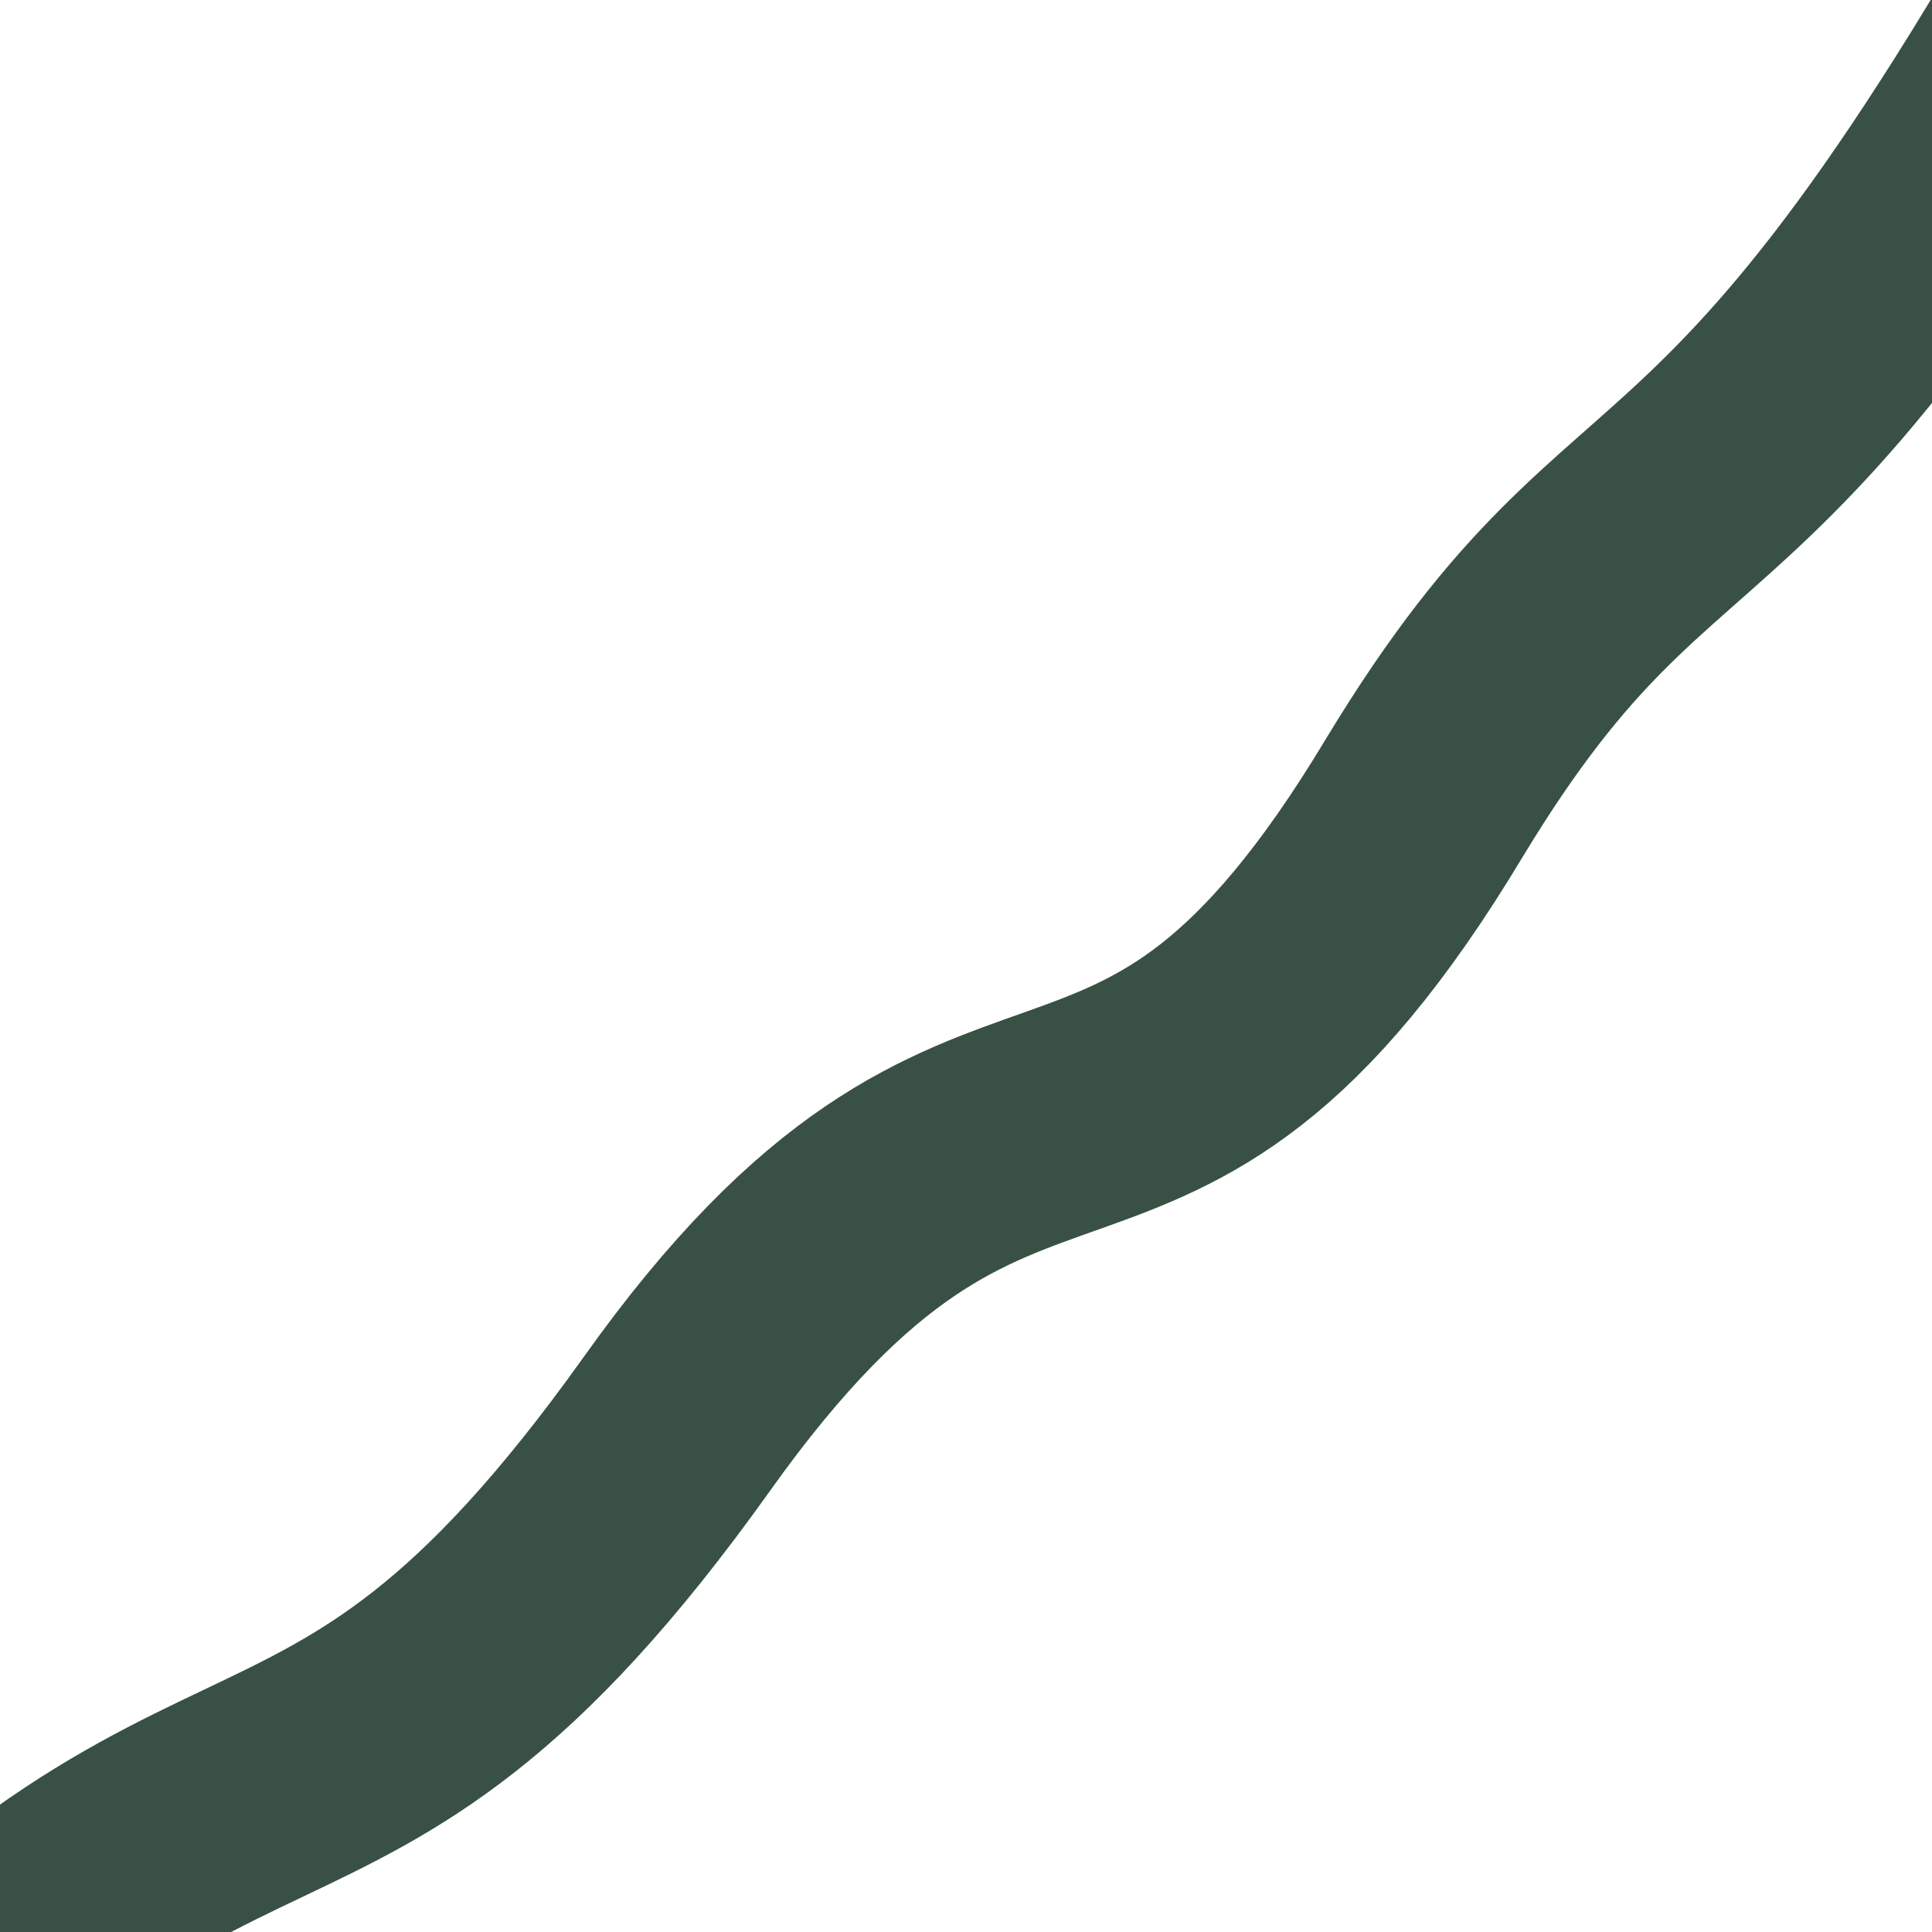
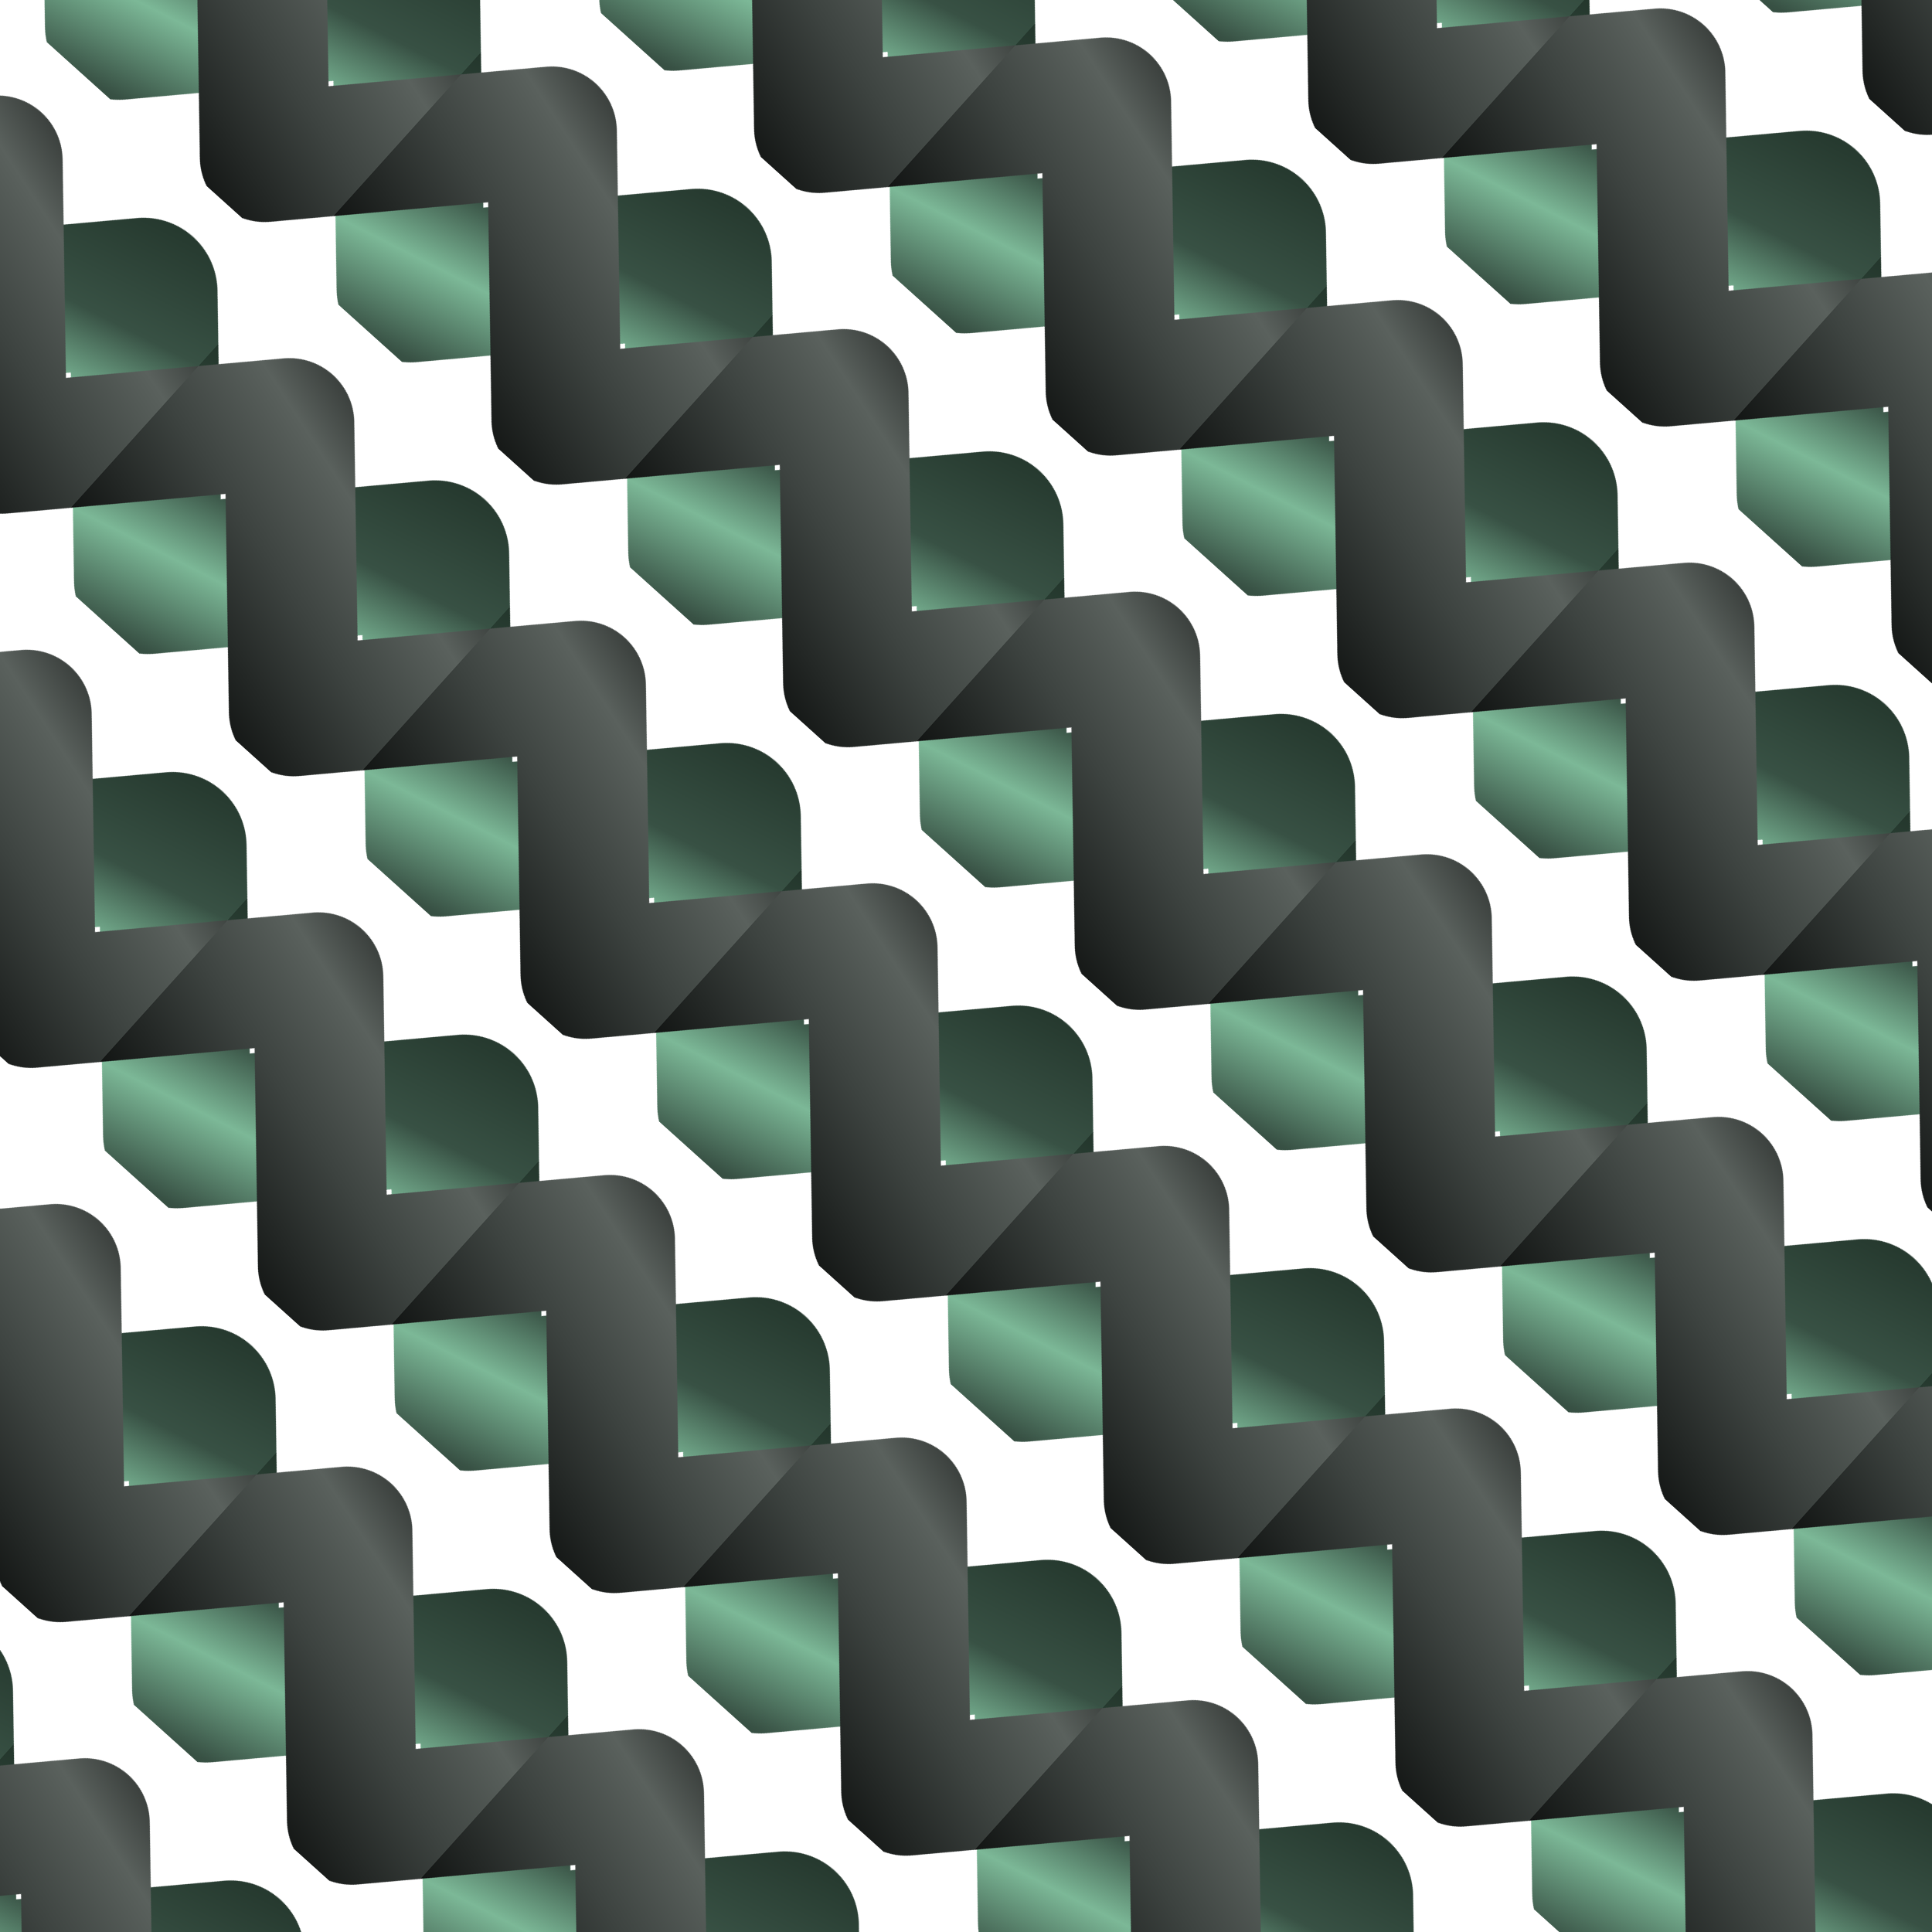
<svg xmlns="http://www.w3.org/2000/svg" viewBox="0 0 1600 1600">
-   <path d="M -200 1820        C 180 1360, 260 1600, 560 1180        C 830 800, 940 1060, 1180 660        C 1380 330, 1440 520, 1820 -200" fill="none" stroke="#385144" stroke-width="190" stroke-linecap="round" />
+   <defs>
+     <linearGradient id="mgGreen" x1="0" y1="0" x2="1" y2="1">
+       <stop offset="0%" stop-color="#213329" />
+       <stop offset="35%" stop-color="#385144" />
+       <stop offset="55%" stop-color="#7cb897" />
+       <stop offset="78%" stop-color="#385144" />
+       <stop offset="100%" stop-color="#1a2820" />
+     </linearGradient>
+     <linearGradient id="mgCarbon" x1="0" y1="1" x2="1" y2="0">
+       <stop offset="0%" stop-color="#0a0c0b" />
+       <stop offset="40%" stop-color="#3d4340" />
+       <stop offset="65%" stop-color="#5a615d" />
+       <stop offset="100%" stop-color="#0a0c0b" />
+     </linearGradient>
+     <pattern id="wv" width="260" height="260" patternUnits="userSpaceOnUse" patternTransform="rotate(42) scale(1.25)">
+       <path d="M -60,80 L 70,220 L 200,80 L 330,220 L 460,80" fill="none" stroke="url(#mgGreen)" stroke-width="98" stroke-linecap="round" stroke-linejoin="round" />
+       <path d="M -60,220 L 70,80 L 200,220 L 330,80 L 460,220" fill="none" stroke="url(#mgCarbon)" stroke-width="86" stroke-linecap="round" stroke-linejoin="round" />
+     </pattern>
+   </defs>
+   <rect x="0" y="0" width="1600" height="1600" fill="url(#wv)" />
</svg>
